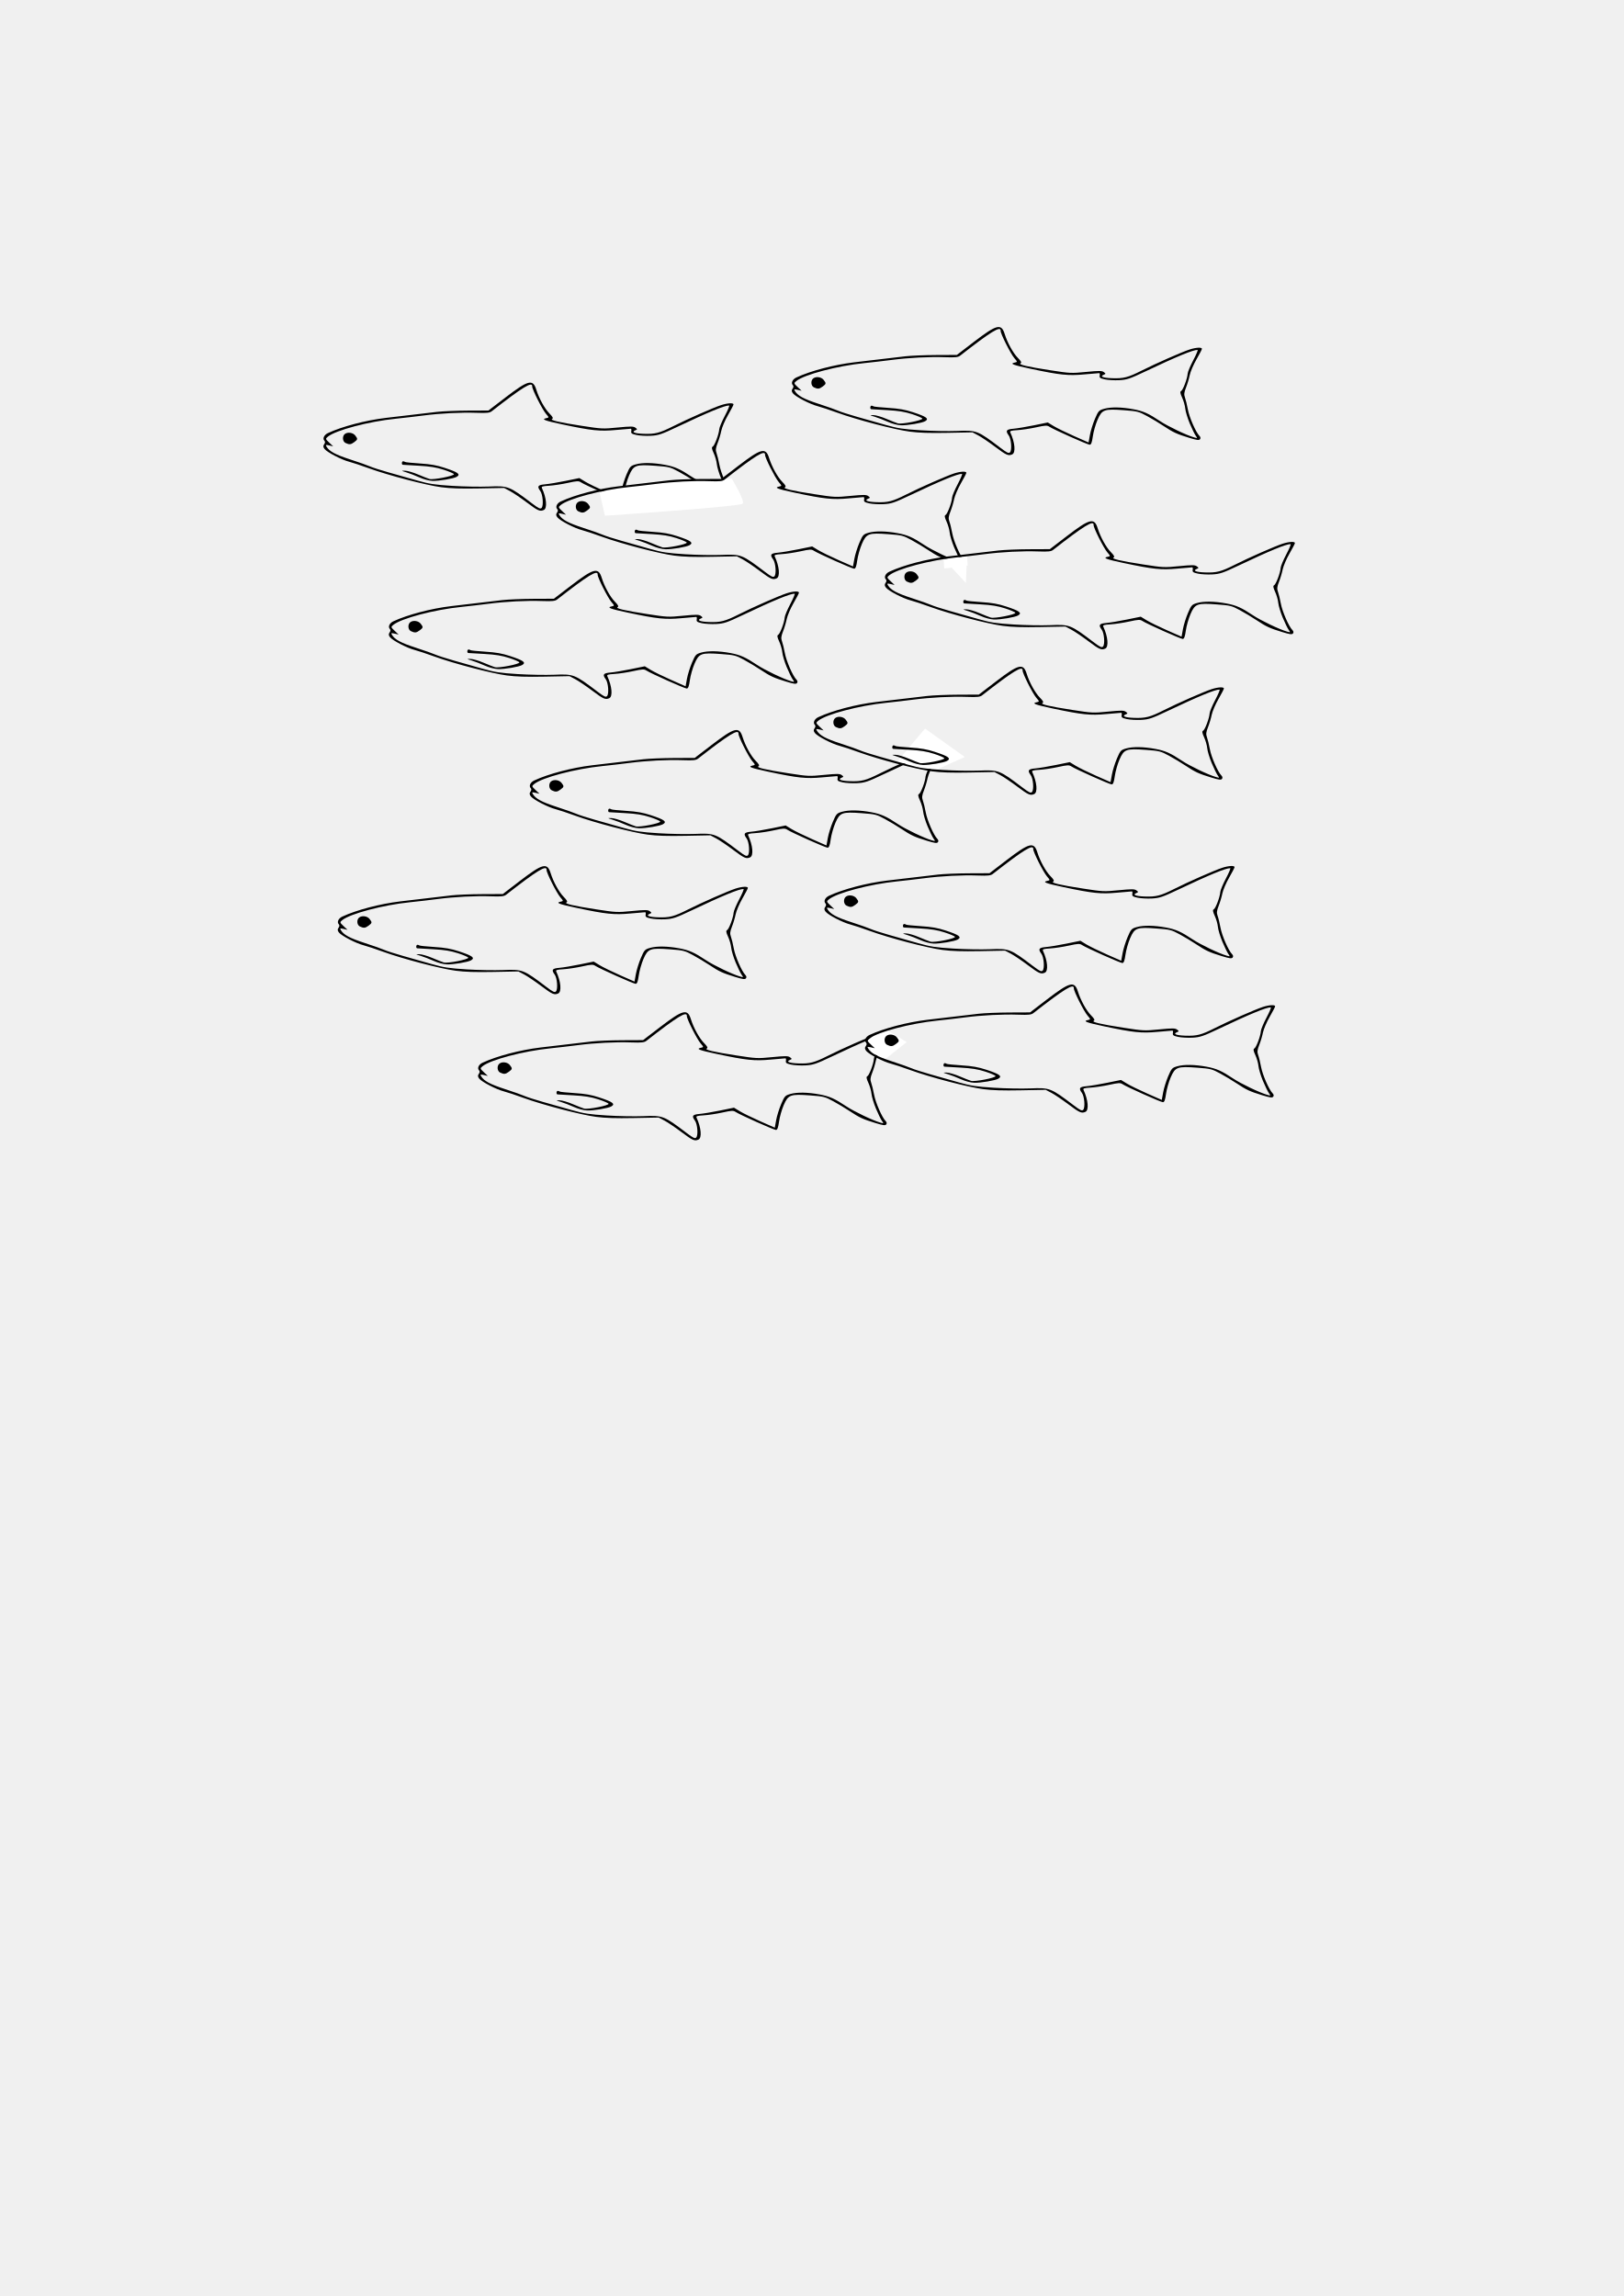
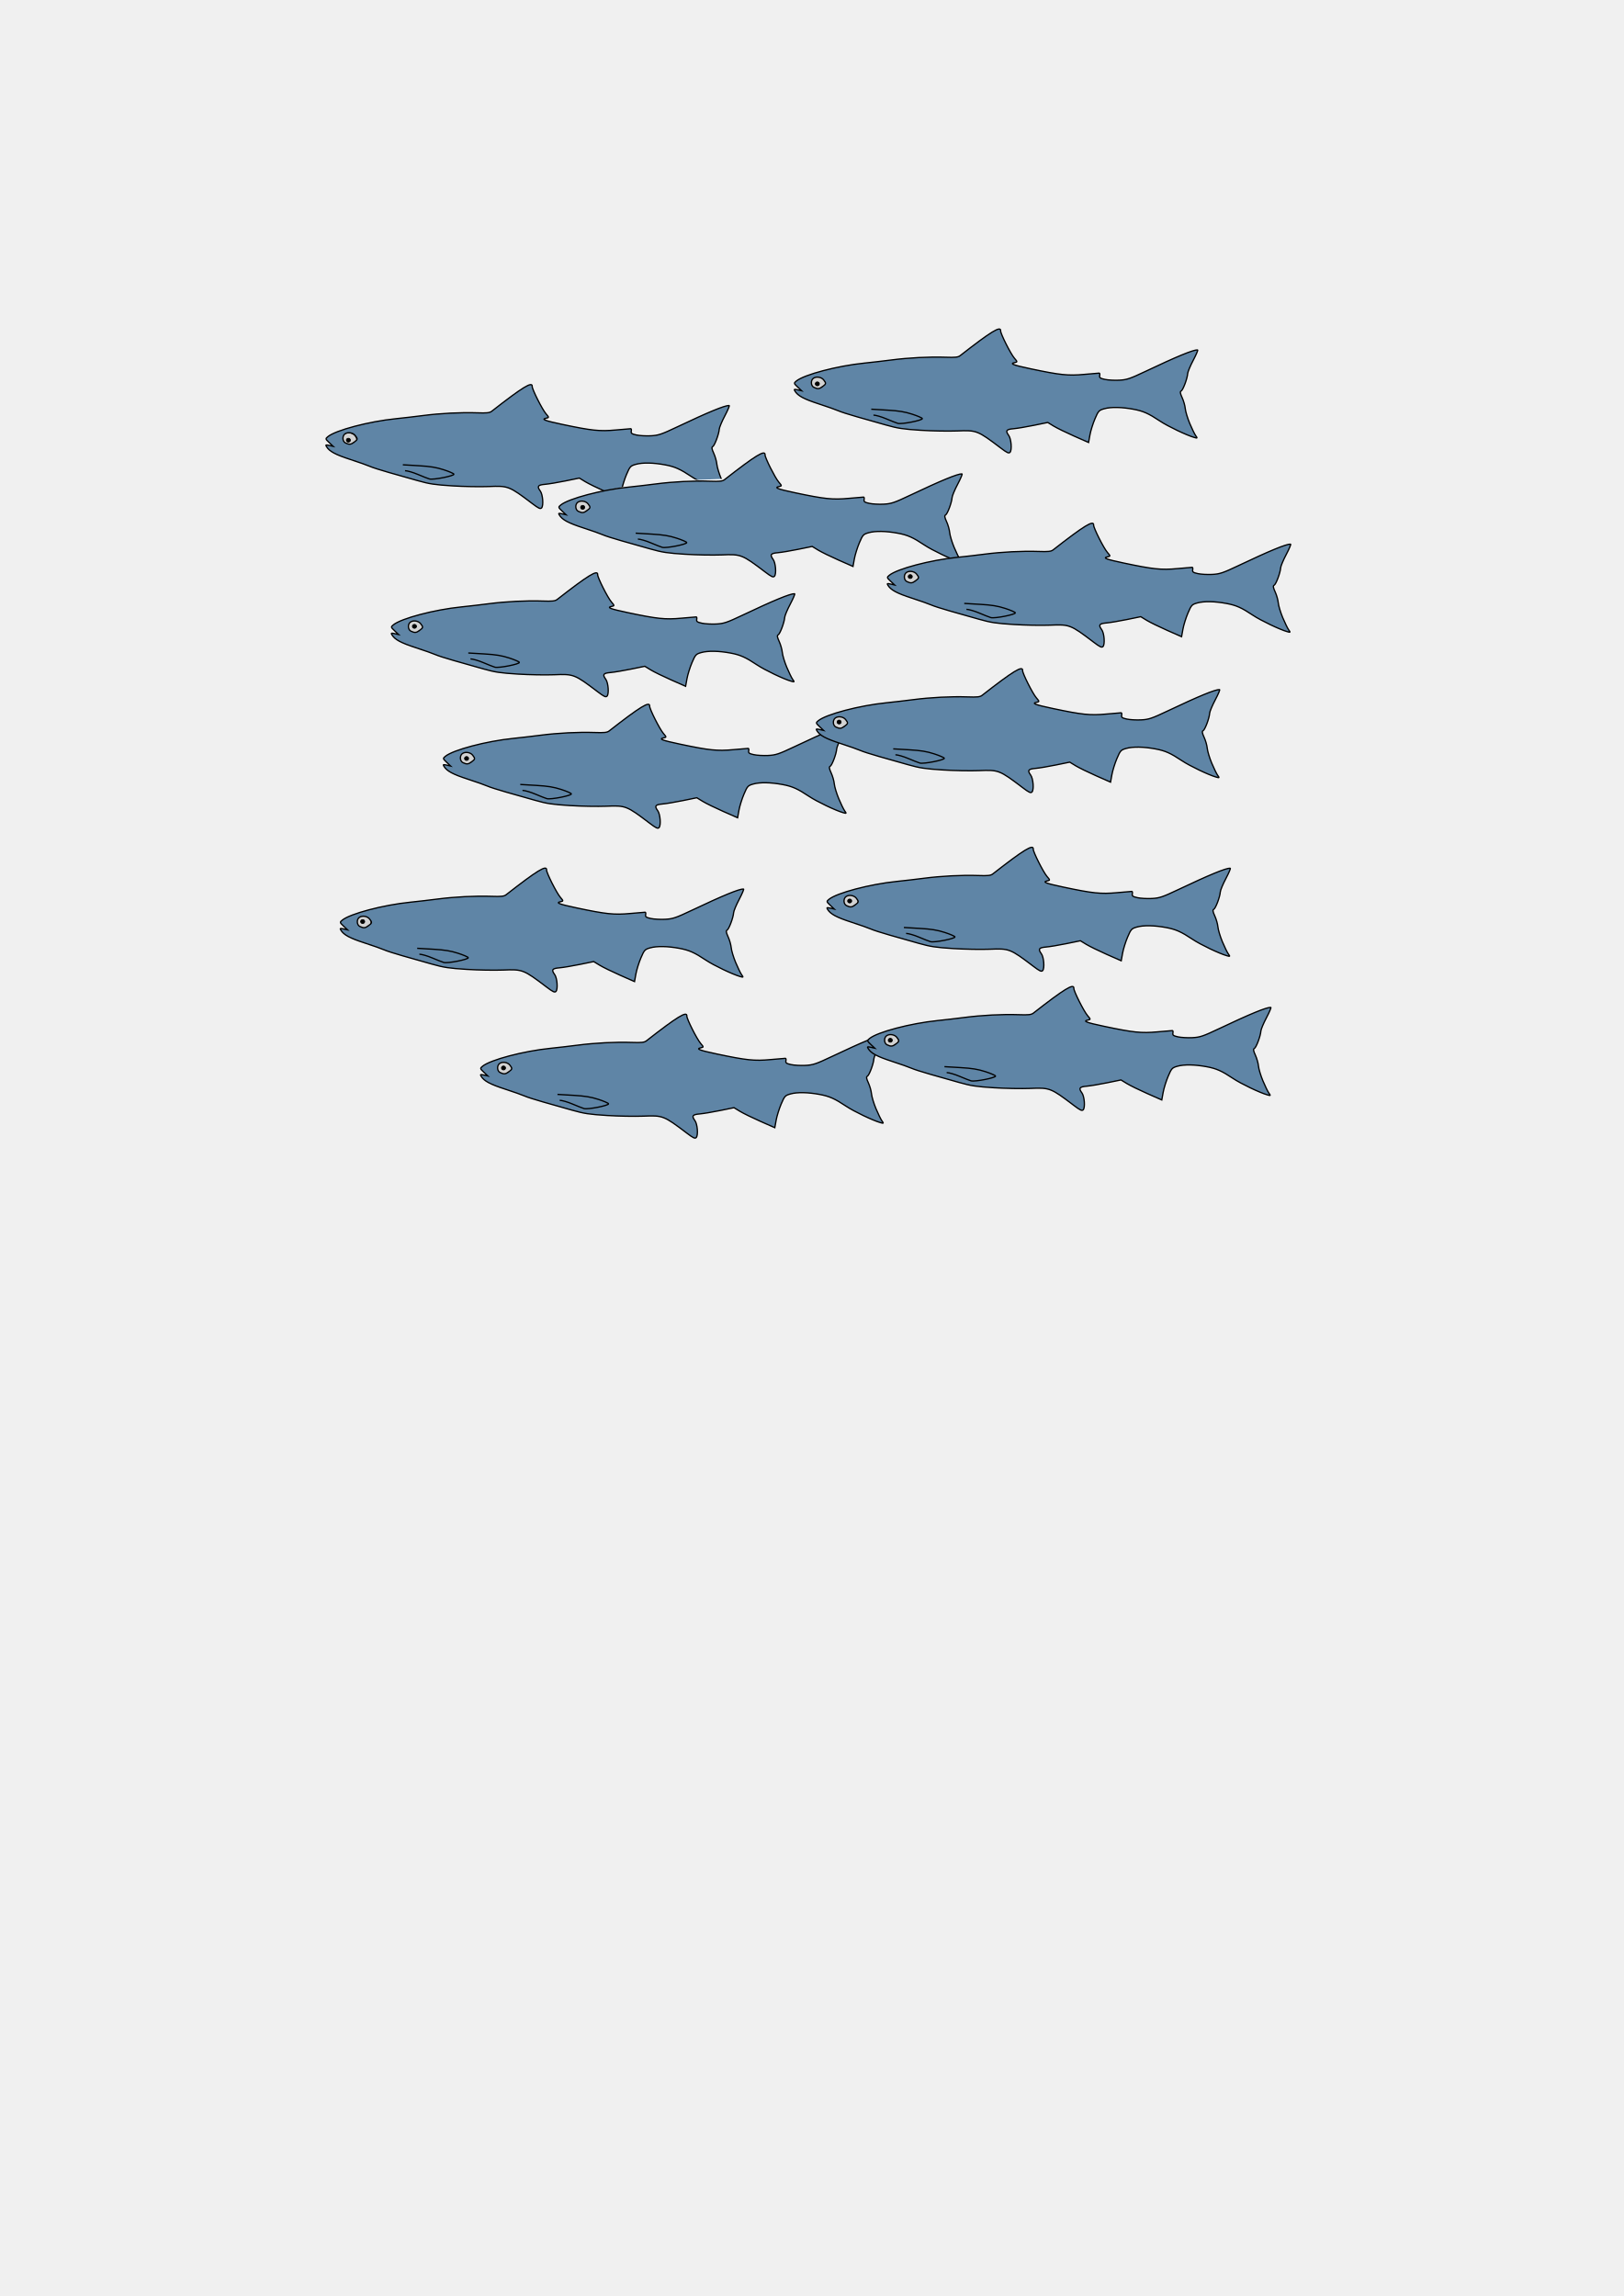
- <svg xmlns="http://www.w3.org/2000/svg" xmlns:xlink="http://www.w3.org/1999/xlink" id="svg8" version="1.1" viewBox="0 0 210 297" height="297mm" width="210mm">
+ <svg xmlns="http://www.w3.org/2000/svg" xmlns:xlink="http://www.w3.org/1999/xlink" width="210mm" height="297mm" viewBox="0 0 210 297" version="1.1" id="svg8">
  <defs id="defs2" />
  <g id="layer1">
-     <path id="path895" d="m 114.621,145.45 c -0.135,0.161 -0.393,0.127 -1.418,-0.187 -1.601,-0.489 -2.047,-0.696 -3.292,-1.524 -0.559,-0.372 -1.525,-0.953 -2.147,-1.29 -1.065,-0.579 -1.234,-0.622 -2.969,-0.751 -2.579,-0.192 -2.852,-0.092 -3.434,1.253 -0.251,0.58 -0.523,1.542 -0.605,2.137 -0.108,0.787 -0.219,1.081 -0.405,1.074 -0.286,-0.01 -4.676,-1.97 -5.209,-2.325 -0.3,-0.2 -0.505,-0.191 -1.723,0.075 -0.761,0.166 -1.847,0.33 -2.413,0.363 -0.851,0.051 -1.01,0.104 -0.916,0.306 0.595,1.277 0.713,2.614 0.249,2.826 -0.502,0.23 -0.76,0.117 -2.181,-0.951 -0.806,-0.606 -1.803,-1.28 -2.216,-1.498 l -0.751,-0.397 -3.229,0.063 c -2.341,0.045 -3.682,0.003 -4.878,-0.155 -1.97,-0.26 -6.874,-1.542 -9.36,-2.447 -0.982,-0.357 -2.136,-0.74 -2.565,-0.85 -0.98,-0.251 -2.839,-1.215 -3.181,-1.649 -0.19,-0.242 -0.205,-0.403 -0.054,-0.608 0.14,-0.191 0.147,-0.34 0.024,-0.472 -0.254,-0.271 -0.029,-0.749 0.461,-0.977 1.847,-0.858 4.873,-1.652 7.479,-1.964 1.852,-0.221 3.688,-0.438 6.618,-0.779 0.719,-0.084 2.512,-0.158 3.986,-0.165 l 2.679,-0.012 2.196,-1.683 c 2.967,-2.274 3.556,-2.423 3.993,-1.015 0.348,1.12 1.092,2.467 1.701,3.081 0.415,0.418 0.52,0.622 0.357,0.696 -0.353,0.16 0.841,0.442 3.821,0.902 2.614,0.404 2.708,0.408 4.656,0.218 1.69,-0.165 2.033,-0.162 2.283,0.022 0.267,0.196 0.267,0.227 -0.006,0.339 -0.551,0.225 -0.113,0.411 1.064,0.452 1.496,0.053 2.074,-0.096 3.85,-0.99 1.833,-0.923 5.179,-2.396 6.187,-2.724 0.841,-0.274 1.606,-0.312 1.594,-0.079 -0.004,0.081 -0.325,0.698 -0.712,1.37 -0.387,0.672 -0.778,1.588 -0.868,2.035 -0.09,0.447 -0.306,1.17 -0.48,1.606 -0.245,0.615 -0.276,0.901 -0.136,1.271 0.099,0.263 0.268,0.956 0.375,1.539 0.192,1.045 1.031,2.966 1.499,3.43 0.144,0.143 0.174,0.315 0.074,0.433 z m -1.336,-2.058 c -0.28,-0.67 -0.537,-1.528 -0.572,-1.906 -0.035,-0.378 -0.219,-1.021 -0.409,-1.428 -0.247,-0.529 -0.284,-0.769 -0.13,-0.839 0.242,-0.109 0.81,-1.617 0.849,-2.252 0.014,-0.226 0.34,-1.008 0.726,-1.738 0.385,-0.73 0.637,-1.33 0.558,-1.333 -0.562,-0.02 -2.698,0.861 -6.739,2.778 -2.012,0.955 -2.418,1.091 -3.401,1.141 -0.614,0.031 -1.446,-0.015 -1.85,-0.103 -0.604,-0.131 -0.723,-0.217 -0.672,-0.484 0.034,-0.179 0.01,-0.327 -0.053,-0.329 -0.063,-0.002 -0.938,0.072 -1.945,0.165 -2.072,0.192 -3.112,0.084 -6.904,-0.719 -2.308,-0.489 -2.763,-0.662 -2.109,-0.805 0.394,-0.086 0.394,-0.086 -0.025,-0.579 -0.487,-0.572 -1.794,-3.168 -1.775,-3.525 0.038,-0.704 -1.23,0.072 -5.228,3.198 -0.278,0.217 -0.624,0.255 -1.92,0.209 -2.057,-0.073 -4.749,0.064 -6.969,0.353 -0.976,0.127 -2.56,0.311 -3.519,0.409 -3.498,0.356 -7.771,1.484 -8.792,2.321 -0.332,0.272 -0.326,0.299 0.171,0.768 l 0.516,0.486 -0.514,-0.118 c -0.452,-0.104 -0.494,-0.086 -0.35,0.155 0.366,0.613 1.143,1.032 3.077,1.661 1.119,0.364 2.262,0.768 2.541,0.897 0.279,0.129 1.363,0.478 2.409,0.775 1.046,0.297 2.724,0.772 3.729,1.057 1.558,0.441 2.222,0.542 4.508,0.686 1.475,0.093 3.595,0.131 4.713,0.086 2.536,-0.104 2.642,-0.062 5.612,2.189 0.848,0.643 1.071,0.747 1.231,0.574 0.27,-0.294 0.158,-1.737 -0.17,-2.182 -0.449,-0.611 -0.325,-0.787 0.607,-0.867 0.47,-0.04 1.662,-0.238 2.649,-0.441 l 1.795,-0.368 0.766,0.468 c 0.421,0.257 1.609,0.839 2.639,1.293 l 1.873,0.826 0.176,-0.975 c 0.097,-0.536 0.388,-1.471 0.646,-2.077 0.441,-1.035 0.515,-1.115 1.203,-1.31 0.859,-0.243 2.258,-0.22 3.779,0.064 1.263,0.235 1.958,0.546 3.436,1.532 1.012,0.676 3.432,1.832 4.422,2.113 0.434,0.123 0.44,0.116 0.186,-0.24 -0.144,-0.202 -0.491,-0.915 -0.771,-1.586 z m -34.217,-0.271 c -0.393,0.233 -2.304,0.555 -3.119,0.527 -0.447,-0.016 -1.15,-0.202 -1.709,-0.452 -0.523,-0.234 -1.279,-0.526 -1.68,-0.65 -0.699,-0.215 -0.706,-0.224 -0.174,-0.215 0.306,0.005 1.053,0.222 1.66,0.481 0.607,0.259 1.281,0.524 1.497,0.588 0.485,0.144 3.238,-0.398 3.165,-0.622 -0.029,-0.088 -0.622,-0.344 -1.318,-0.569 -0.963,-0.311 -1.73,-0.436 -3.207,-0.521 -1.068,-0.061 -2.004,-0.117 -2.081,-0.122 -0.191,-0.014 -0.152,-0.461 0.04,-0.454 0.085,0.003 0.196,0.042 0.247,0.087 0.051,0.045 0.916,0.134 1.922,0.198 1.381,0.088 2.159,0.225 3.174,0.557 1.775,0.581 2.131,0.843 1.583,1.167 z m -13.254,-4.485 c -0.438,0.325 -0.634,0.343 -1.131,0.105 -0.396,-0.19 -0.441,-0.896 -0.073,-1.168 0.369,-0.274 1.039,-0.173 1.333,0.201 0.348,0.442 0.336,0.518 -0.129,0.863 z" style="fill:#000000;stroke-width:0.167" />
-     <path style="fill:#000000;stroke-width:0.167" d="m 121.303,108.943 c -0.135,0.161 -0.393,0.127 -1.418,-0.187 -1.601,-0.489 -2.047,-0.696 -3.292,-1.524 -0.559,-0.372 -1.525,-0.953 -2.147,-1.29 -1.065,-0.579 -1.234,-0.622 -2.969,-0.751 -2.579,-0.192 -2.852,-0.092 -3.434,1.253 -0.251,0.58 -0.523,1.542 -0.605,2.137 -0.108,0.787 -0.219,1.081 -0.405,1.074 -0.286,-0.01 -4.676,-1.97 -5.209,-2.325 -0.3,-0.2 -0.505,-0.191 -1.723,0.075 -0.761,0.166 -1.847,0.33 -2.413,0.363 -0.851,0.051 -1.01,0.104 -0.916,0.306 0.595,1.277 0.713,2.614 0.249,2.826 -0.502,0.23 -0.76,0.117 -2.181,-0.951 -0.806,-0.606 -1.803,-1.28 -2.216,-1.498 l -0.751,-0.397 -3.229,0.063 c -2.341,0.045 -3.682,0.003 -4.878,-0.155 -1.97,-0.26 -6.874,-1.542 -9.36,-2.447 -0.982,-0.357 -2.136,-0.74 -2.565,-0.85 -0.98,-0.251 -2.839,-1.215 -3.181,-1.649 -0.19,-0.242 -0.205,-0.403 -0.054,-0.608 0.14,-0.191 0.147,-0.34 0.024,-0.472 -0.254,-0.271 -0.029,-0.749 0.461,-0.977 1.847,-0.858 4.873,-1.652 7.479,-1.964 1.852,-0.221 3.688,-0.438 6.618,-0.779 0.719,-0.084 2.512,-0.158 3.986,-0.165 l 2.679,-0.012 2.196,-1.683 c 2.967,-2.274 3.556,-2.423 3.993,-1.015 0.348,1.12 1.092,2.467 1.701,3.081 0.415,0.418 0.52,0.622 0.357,0.696 -0.353,0.16 0.841,0.442 3.821,0.902 2.614,0.404 2.708,0.408 4.656,0.218 1.69,-0.165 2.033,-0.162 2.283,0.022 0.267,0.196 0.267,0.227 -0.006,0.339 -0.551,0.225 -0.113,0.411 1.064,0.452 1.496,0.053 2.074,-0.096 3.85,-0.99 1.833,-0.923 5.179,-2.396 6.187,-2.724 0.841,-0.274 1.606,-0.312 1.594,-0.079 -0.004,0.081 -0.325,0.698 -0.712,1.37 -0.387,0.672 -0.778,1.588 -0.868,2.035 -0.09,0.447 -0.306,1.17 -0.48,1.606 -0.245,0.615 -0.276,0.901 -0.136,1.271 0.099,0.263 0.268,0.956 0.375,1.539 0.192,1.045 1.031,2.966 1.499,3.43 0.144,0.143 0.174,0.315 0.074,0.433 z m -1.336,-2.058 c -0.28,-0.67 -0.537,-1.528 -0.572,-1.906 -0.035,-0.378 -0.219,-1.021 -0.409,-1.428 -0.247,-0.529 -0.284,-0.769 -0.13,-0.839 0.242,-0.109 0.81,-1.617 0.849,-2.252 0.014,-0.226 0.34,-1.008 0.726,-1.738 0.385,-0.73 0.637,-1.33 0.558,-1.333 -0.562,-0.02 -2.698,0.861 -6.739,2.778 -2.012,0.955 -2.418,1.091 -3.401,1.141 -0.614,0.031 -1.446,-0.015 -1.85,-0.103 -0.604,-0.131 -0.723,-0.217 -0.672,-0.484 0.034,-0.179 0.01,-0.327 -0.053,-0.329 -0.063,-0.002 -0.938,0.072 -1.945,0.165 -2.072,0.192 -3.112,0.084 -6.904,-0.719 -2.308,-0.489 -2.763,-0.662 -2.109,-0.805 0.394,-0.086 0.394,-0.086 -0.025,-0.579 -0.487,-0.572 -1.794,-3.168 -1.775,-3.525 0.038,-0.704 -1.23,0.072 -5.228,3.198 -0.278,0.217 -0.624,0.255 -1.92,0.209 -2.057,-0.073 -4.749,0.064 -6.969,0.353 -0.976,0.127 -2.56,0.311 -3.519,0.409 -3.498,0.356 -7.771,1.484 -8.792,2.321 -0.332,0.272 -0.326,0.299 0.171,0.768 l 0.516,0.486 -0.514,-0.118 c -0.452,-0.104 -0.494,-0.086 -0.35,0.155 0.366,0.613 1.143,1.032 3.077,1.661 1.119,0.364 2.262,0.768 2.541,0.897 0.279,0.129 1.363,0.478 2.409,0.775 1.046,0.297 2.724,0.772 3.729,1.057 1.558,0.441 2.222,0.542 4.508,0.686 1.475,0.093 3.595,0.131 4.713,0.086 2.536,-0.104 2.642,-0.062 5.612,2.189 0.848,0.643 1.071,0.747 1.231,0.574 0.27,-0.294 0.158,-1.737 -0.17,-2.182 -0.449,-0.611 -0.325,-0.787 0.607,-0.867 0.47,-0.04 1.662,-0.238 2.649,-0.441 l 1.795,-0.368 0.766,0.468 c 0.421,0.257 1.609,0.839 2.639,1.293 l 1.873,0.826 0.176,-0.975 c 0.097,-0.536 0.388,-1.471 0.646,-2.077 0.441,-1.035 0.515,-1.115 1.203,-1.31 0.859,-0.243 2.258,-0.22 3.779,0.064 1.263,0.235 1.958,0.546 3.436,1.532 1.012,0.676 3.432,1.832 4.422,2.113 0.434,0.123 0.44,0.116 0.186,-0.24 -0.144,-0.202 -0.491,-0.915 -0.771,-1.586 z m -34.217,-0.271 c -0.393,0.233 -2.304,0.555 -3.119,0.527 -0.447,-0.016 -1.15,-0.202 -1.709,-0.452 -0.523,-0.234 -1.279,-0.526 -1.68,-0.65 -0.699,-0.215 -0.706,-0.224 -0.174,-0.215 0.306,0.005 1.053,0.222 1.66,0.481 0.607,0.259 1.281,0.524 1.497,0.588 0.485,0.144 3.238,-0.398 3.165,-0.622 -0.029,-0.088 -0.622,-0.344 -1.318,-0.569 -0.963,-0.311 -1.73,-0.436 -3.207,-0.521 -1.068,-0.061 -2.004,-0.117 -2.081,-0.122 -0.191,-0.014 -0.152,-0.461 0.04,-0.454 0.085,0.003 0.196,0.042 0.247,0.087 0.051,0.045 0.916,0.134 1.922,0.198 1.381,0.088 2.159,0.225 3.174,0.557 1.775,0.581 2.131,0.843 1.583,1.167 z m -13.254,-4.485 c -0.438,0.325 -0.634,0.343 -1.131,0.105 -0.396,-0.19 -0.441,-0.896 -0.073,-1.168 0.369,-0.274 1.039,-0.173 1.333,0.201 0.348,0.442 0.336,0.518 -0.129,0.863 z" id="path897" />
-     <use height="100%" width="100%" transform="translate(-18.14286,-18.89881)" id="use899" xlink:href="#path895" y="0" x="0" />
-     <use height="100%" width="100%" transform="translate(-5.246671,-18.0036)" id="use903" xlink:href="#use901" y="0" x="0" />
-     <use height="100%" width="100%" transform="translate(-54.95985,-12.4005)" id="use907" xlink:href="#use905" y="0" x="0" />
-     <use height="100%" width="100%" transform="translate(52.11756,-31.5378)" id="use909" xlink:href="#use907" y="0" x="0" />
-     <rect transform="matrix(0.9921562,-0.1250041,0.05983226,0.9982085,0,0)" y="87.187" x="117.752" height="1.234" width="3.056" id="rect915" style="fill:#ffffff;fill-opacity:1;fill-rule:evenodd;stroke:none;stroke-width:0.323;stroke-dashoffset:5.8;stroke-opacity:1" />
-     <path id="path919" d="m 116.028,98.522 2.673,0.735 2.339,0.334 3.742,-1.67 -5.145,-3.675 z" style="fill:#ffffff;stroke:none;stroke-width:0.265px;stroke-linecap:butt;stroke-linejoin:miter;stroke-opacity:1;fill-opacity:1" />
-     <use height="100%" width="100%" transform="translate(-1.378945,-23.10566)" id="use905" xlink:href="#use903" y="0" x="0" />
-     <path id="path921" d="m 114.503,136.993 -1.772,-0.756 -0.472,-1.725 0.685,-0.591 1.795,-0.638 2.528,1.512" style="fill:#ffffff;stroke:none;stroke-width:0.265px;stroke-linecap:butt;stroke-linejoin:miter;stroke-opacity:1;fill-opacity:1" />
-     <use height="100%" width="100%" transform="translate(68.19314,15.31191)" id="use901" xlink:href="#use899" y="0" x="0" />
-     <use x="0" y="0" xlink:href="#use907" id="use909-1" transform="translate(-8.464863,-24.34631)" width="100%" height="100%" />
-     <path id="path938" d="m 77.532,63.642 3.307,-0.709 9.071,-0.85 4.725,-0.189 c 0,0 1.748,2.882 1.417,3.26 -0.331,0.378 -17.812,1.559 -17.812,1.559 z" style="fill:#ffffff;stroke:none;stroke-width:0.265px;stroke-linecap:butt;stroke-linejoin:miter;stroke-opacity:1;fill-opacity:1" />
-     <use height="100%" width="100%" transform="translate(-42.49585,-9.087164)" id="use913" xlink:href="#use911" y="0" x="0" />
-     <path id="path940" d="m 122.045,72.312 3.032,-0.382 -0.156,3.477 z" style="fill:#ffffff;stroke:none;stroke-width:0.265px;stroke-linecap:butt;stroke-linejoin:miter;stroke-opacity:1;fill-opacity:1" />
-     <use style="fill:#ffffff;fill-opacity:1" height="100%" width="100%" transform="translate(12.02713,25.12334)" id="use911" xlink:href="#use909" y="0" x="0" />
+     <g transform="translate(-0.07112135,-0.1416154)" id="g3488">
+       <ellipse style="fill:#d3d3d3;fill-opacity:1;fill-rule:evenodd;stroke:#000000;stroke-width:0.1;stroke-miterlimit:4;stroke-dasharray:none;stroke-dashoffset:5.8;stroke-opacity:1" id="path3482" cx="65.216" cy="138.342" rx="1.059" ry="1.002" />
+       <ellipse style="fill:#000000;fill-opacity:1;fill-rule:evenodd;stroke:#000000;stroke-width:0.1;stroke-miterlimit:4;stroke-dasharray:none;stroke-dashoffset:5.8;stroke-opacity:1" id="path3484" cx="65.192" cy="138.289" rx="0.266" ry="0.253" />
+     </g>
+     <path d="m 113.285,143.392 c -0.28,-0.67 -0.537,-1.528 -0.572,-1.906 -0.035,-0.378 -0.219,-1.021 -0.409,-1.428 -0.247,-0.529 -0.284,-0.769 -0.13,-0.839 0.242,-0.109 0.81,-1.617 0.849,-2.252 0.014,-0.226 0.34,-1.008 0.726,-1.738 0.385,-0.73 0.637,-1.33 0.558,-1.333 -0.562,-0.02 -2.698,0.861 -6.739,2.778 -2.012,0.955 -2.418,1.091 -3.401,1.141 -0.614,0.031 -1.446,-0.015 -1.85,-0.103 -0.604,-0.131 -0.723,-0.217 -0.672,-0.484 0.034,-0.179 0.01,-0.327 -0.053,-0.329 -0.063,-0.002 -0.938,0.072 -1.945,0.165 -2.072,0.192 -3.112,0.084 -6.904,-0.719 -2.308,-0.489 -2.763,-0.662 -2.109,-0.805 0.394,-0.086 0.394,-0.086 -0.025,-0.579 -0.487,-0.572 -1.794,-3.168 -1.775,-3.525 0.038,-0.704 -1.23,0.072 -5.228,3.198 -0.278,0.217 -0.624,0.255 -1.92,0.209 -2.057,-0.073 -4.749,0.064 -6.969,0.353 -0.976,0.127 -2.56,0.311 -3.519,0.409 -3.498,0.356 -7.771,1.484 -8.792,2.321 -0.332,0.272 -0.326,0.299 0.171,0.768 l 0.516,0.486 -0.514,-0.118 c -0.452,-0.104 -0.494,-0.086 -0.35,0.155 0.366,0.613 1.143,1.032 3.077,1.661 1.119,0.364 2.262,0.768 2.541,0.897 0.279,0.129 1.363,0.478 2.409,0.775 1.046,0.297 2.724,0.772 3.729,1.057 1.558,0.441 2.222,0.542 4.508,0.686 1.475,0.093 3.595,0.131 4.713,0.086 2.536,-0.104 2.642,-0.062 5.612,2.189 0.848,0.643 1.071,0.747 1.231,0.574 0.27,-0.294 0.158,-1.737 -0.17,-2.182 -0.449,-0.611 -0.325,-0.787 0.607,-0.867 0.47,-0.04 1.662,-0.238 2.649,-0.441 l 1.795,-0.368 0.766,0.468 c 0.421,0.257 1.609,0.839 2.639,1.293 l 1.873,0.826 0.176,-0.975 c 0.097,-0.536 0.388,-1.471 0.646,-2.077 0.441,-1.035 0.515,-1.115 1.203,-1.31 0.859,-0.243 2.258,-0.22 3.779,0.064 1.263,0.235 1.958,0.546 3.436,1.532 1.012,0.676 3.432,1.832 4.422,2.113 0.434,0.123 0.44,0.116 0.186,-0.24 -0.144,-0.202 -0.491,-0.915 -0.771,-1.586 z m -40.9,-1.061 c 0.306,0.005 1.053,0.222 1.66,0.481 0.607,0.259 1.281,0.524 1.497,0.588 0.485,0.144 3.238,-0.398 3.165,-0.622 -0.029,-0.088 -0.622,-0.344 -1.318,-0.569 -0.963,-0.311 -1.73,-0.436 -3.207,-0.521 -1.068,-0.061 -2.004,-0.117 -2.081,-0.122 m -6.289,-2.93 c -0.438,0.325 -0.634,0.343 -1.131,0.105 -0.396,-0.19 -0.441,-0.896 -0.073,-1.168 0.369,-0.274 1.039,-0.173 1.333,0.201 0.348,0.442 0.336,0.518 -0.129,0.863 z" style="fill:#5f85a6;fill-opacity:1;stroke:#000000;stroke-width:0.167;stroke-opacity:1" id="path895" />
+     <g id="g3488-3" transform="translate(-18.28651,-19.08001)">
+       <ellipse ry="1.002" rx="1.059" cy="138.342" cx="65.216" id="path3482-7" style="fill:#d3d3d3;fill-opacity:1;fill-rule:evenodd;stroke:#000000;stroke-width:0.1;stroke-miterlimit:4;stroke-dasharray:none;stroke-dashoffset:5.8;stroke-opacity:1" />
+       <ellipse ry="0.253" rx="0.266" cy="138.289" cx="65.192" id="path3484-9" style="fill:#000000;fill-opacity:1;fill-rule:evenodd;stroke:#000000;stroke-width:0.1;stroke-miterlimit:4;stroke-dasharray:none;stroke-dashoffset:5.8;stroke-opacity:1" />
+     </g>
+     <use x="0" y="0" xlink:href="#path895" id="use899" transform="translate(-18.14286,-18.89881)" width="100%" height="100%" />
+     <g id="g3488-6" transform="translate(44.69861,-21.74192)">
+       <ellipse ry="1.002" rx="1.059" cy="138.342" cx="65.216" id="path3482-8" style="fill:#d3d3d3;fill-opacity:1;fill-rule:evenodd;stroke:#000000;stroke-width:0.1;stroke-miterlimit:4;stroke-dasharray:none;stroke-dashoffset:5.8;stroke-opacity:1" />
+       <ellipse ry="0.253" rx="0.266" cy="138.289" cx="65.192" id="path3484-0" style="fill:#000000;fill-opacity:1;fill-rule:evenodd;stroke:#000000;stroke-width:0.1;stroke-miterlimit:4;stroke-dasharray:none;stroke-dashoffset:5.8;stroke-opacity:1" />
+     </g>
+     <use x="0" y="0" xlink:href="#use901" id="use903" transform="translate(-5.246671,-18.0036)" width="100%" height="100%" />
+     <g id="g3488-4" transform="translate(-11.58833,-57.26658)">
+       <ellipse ry="1.002" rx="1.059" cy="138.342" cx="65.216" id="path3482-72" style="fill:#d3d3d3;fill-opacity:1;fill-rule:evenodd;stroke:#000000;stroke-width:0.1;stroke-miterlimit:4;stroke-dasharray:none;stroke-dashoffset:5.8;stroke-opacity:1" />
+       <ellipse ry="0.253" rx="0.266" cy="138.289" cx="65.192" id="path3484-1" style="fill:#000000;fill-opacity:1;fill-rule:evenodd;stroke:#000000;stroke-width:0.1;stroke-miterlimit:4;stroke-dasharray:none;stroke-dashoffset:5.8;stroke-opacity:1" />
+     </g>
+     <use x="0" y="0" xlink:href="#use905" id="use907" transform="translate(-54.95985,-12.4005)" width="100%" height="100%" />
+     <g id="g3488-03" transform="translate(40.51693,-88.6364)">
+       <ellipse ry="1.002" rx="1.059" cy="138.342" cx="65.216" id="path3482-6" style="fill:#d3d3d3;fill-opacity:1;fill-rule:evenodd;stroke:#000000;stroke-width:0.1;stroke-miterlimit:4;stroke-dasharray:none;stroke-dashoffset:5.8;stroke-opacity:1" />
+       <ellipse ry="0.253" rx="0.266" cy="138.289" cx="65.192" id="path3484-61" style="fill:#000000;fill-opacity:1;fill-rule:evenodd;stroke:#000000;stroke-width:0.1;stroke-miterlimit:4;stroke-dasharray:none;stroke-dashoffset:5.8;stroke-opacity:1" />
+     </g>
+     <use x="0" y="0" xlink:href="#use907" id="use909" transform="translate(52.11756,-31.5378)" width="100%" height="100%" />
+     <rect style="fill:#ffffff;fill-opacity:1;fill-rule:evenodd;stroke:none;stroke-width:0.323;stroke-dashoffset:5.8;stroke-opacity:1" id="rect915" width="3.056" height="1.234" x="117.752" y="87.187" transform="matrix(0.9921562,-0.1250041,0.05983226,0.9982085,0,0)" />
+     <path style="fill:#ffffff;stroke:none;stroke-width:0.265px;stroke-linecap:butt;stroke-linejoin:miter;stroke-opacity:1;fill-opacity:1" d="m 116.028,98.522 2.673,0.735 2.339,0.334 3.742,-1.67 -5.145,-3.675 z" id="path919" />
+     <g id="g3488-0" transform="translate(49.9513,-3.726447)">
+       <ellipse ry="1.002" rx="1.059" cy="138.342" cx="65.216" id="path3482-76" style="fill:#d3d3d3;fill-opacity:1;fill-rule:evenodd;stroke:#000000;stroke-width:0.1;stroke-miterlimit:4;stroke-dasharray:none;stroke-dashoffset:5.8;stroke-opacity:1" />
+       <ellipse ry="0.253" rx="0.266" cy="138.289" cx="65.192" id="path3484-7" style="fill:#000000;fill-opacity:1;fill-rule:evenodd;stroke:#000000;stroke-width:0.1;stroke-miterlimit:4;stroke-dasharray:none;stroke-dashoffset:5.8;stroke-opacity:1" />
+     </g>
+     <use x="0" y="0" xlink:href="#use899" id="use901" transform="translate(68.19314,15.31191)" width="100%" height="100%" />
+     <g id="g3488-9" transform="translate(-20.13544,-81.34747)">
+       <ellipse ry="1.002" rx="1.059" cy="138.342" cx="65.216" id="path3482-84" style="fill:#d3d3d3;fill-opacity:1;fill-rule:evenodd;stroke:#000000;stroke-width:0.1;stroke-miterlimit:4;stroke-dasharray:none;stroke-dashoffset:5.8;stroke-opacity:1" />
+       <ellipse ry="0.253" rx="0.266" cy="138.289" cx="65.192" id="path3484-72" style="fill:#000000;fill-opacity:1;fill-rule:evenodd;stroke:#000000;stroke-width:0.1;stroke-miterlimit:4;stroke-dasharray:none;stroke-dashoffset:5.8;stroke-opacity:1" />
+     </g>
+     <use height="100%" width="100%" transform="translate(-8.464863,-24.34631)" id="use909-1" xlink:href="#use907" y="0" x="0" />
+     <path style="fill:#ffffff;stroke:none;stroke-width:0.265px;stroke-linecap:butt;stroke-linejoin:miter;stroke-opacity:1;fill-opacity:1" d="m 77.532,63.642 3.307,-0.709 9.071,-0.85 4.725,-0.189 c 0,0 1.748,2.882 1.417,3.26 -0.331,0.378 -17.812,1.559 -17.812,1.559 z" id="path938" />
+     <g id="g3488-7" transform="translate(10.16533,-72.6604)">
+       <ellipse ry="1.002" rx="1.059" cy="138.342" cx="65.216" id="path3482-73" style="fill:#d3d3d3;fill-opacity:1;fill-rule:evenodd;stroke:#000000;stroke-width:0.1;stroke-miterlimit:4;stroke-dasharray:none;stroke-dashoffset:5.8;stroke-opacity:1" />
+       <ellipse ry="0.253" rx="0.266" cy="138.289" cx="65.192" id="path3484-99" style="fill:#000000;fill-opacity:1;fill-rule:evenodd;stroke:#000000;stroke-width:0.1;stroke-miterlimit:4;stroke-dasharray:none;stroke-dashoffset:5.8;stroke-opacity:1" />
+     </g>
+     <use x="0" y="0" xlink:href="#use911" id="use913" transform="translate(-42.49585,-9.087164)" width="100%" height="100%" />
+     <path style="fill:#ffffff;stroke:none;stroke-width:0.265px;stroke-linecap:butt;stroke-linejoin:miter;stroke-opacity:1;fill-opacity:1" d="m 122.045,72.312 3.032,-0.382 -0.156,3.477 z" id="path940" />
+     <g id="g3488-1" transform="translate(52.53416,-63.70548)">
+       <ellipse ry="1.002" rx="1.059" cy="138.342" cx="65.216" id="path3482-4" style="fill:#d3d3d3;fill-opacity:1;fill-rule:evenodd;stroke:#000000;stroke-width:0.1;stroke-miterlimit:4;stroke-dasharray:none;stroke-dashoffset:5.8;stroke-opacity:1" />
+       <ellipse ry="0.253" rx="0.266" cy="138.289" cx="65.192" id="path3484-07" style="fill:#000000;fill-opacity:1;fill-rule:evenodd;stroke:#000000;stroke-width:0.1;stroke-miterlimit:4;stroke-dasharray:none;stroke-dashoffset:5.8;stroke-opacity:1" />
+     </g>
+     <use x="0" y="0" xlink:href="#use909" id="use911" transform="translate(12.02713,25.12334)" width="100%" height="100%" style="fill:#ffffff;fill-opacity:1" />
+     <g id="g3488-11" transform="translate(-4.848983,-40.17507)">
+       <ellipse ry="1.002" rx="1.059" cy="138.342" cx="65.216" id="path3482-80" style="fill:#d3d3d3;fill-opacity:1;fill-rule:evenodd;stroke:#000000;stroke-width:0.1;stroke-miterlimit:4;stroke-dasharray:none;stroke-dashoffset:5.8;stroke-opacity:1" />
+       <ellipse ry="0.253" rx="0.266" cy="138.289" cx="65.192" id="path3484-60" style="fill:#000000;fill-opacity:1;fill-rule:evenodd;stroke:#000000;stroke-width:0.1;stroke-miterlimit:4;stroke-dasharray:none;stroke-dashoffset:5.8;stroke-opacity:1" />
+     </g>
+     <use height="100%" width="100%" transform="translate(-4.810852,-40.09043)" id="use3461" xlink:href="#path895" y="0" x="0" />
+     <g id="g3488-02" transform="translate(43.33471,-44.89058)">
+       <ellipse ry="1.002" rx="1.059" cy="138.342" cx="65.216" id="path3482-3" style="fill:#d3d3d3;fill-opacity:1;fill-rule:evenodd;stroke:#000000;stroke-width:0.1;stroke-miterlimit:4;stroke-dasharray:none;stroke-dashoffset:5.8;stroke-opacity:1" />
+       <ellipse ry="0.253" rx="0.266" cy="138.289" cx="65.192" id="path3484-6" style="fill:#000000;fill-opacity:1;fill-rule:evenodd;stroke:#000000;stroke-width:0.1;stroke-miterlimit:4;stroke-dasharray:none;stroke-dashoffset:5.8;stroke-opacity:1" />
+     </g>
+     <use x="0" y="0" xlink:href="#use903" id="use905" transform="translate(-1.378945,-23.10566)" width="100%" height="100%" />
  </g>
</svg>
